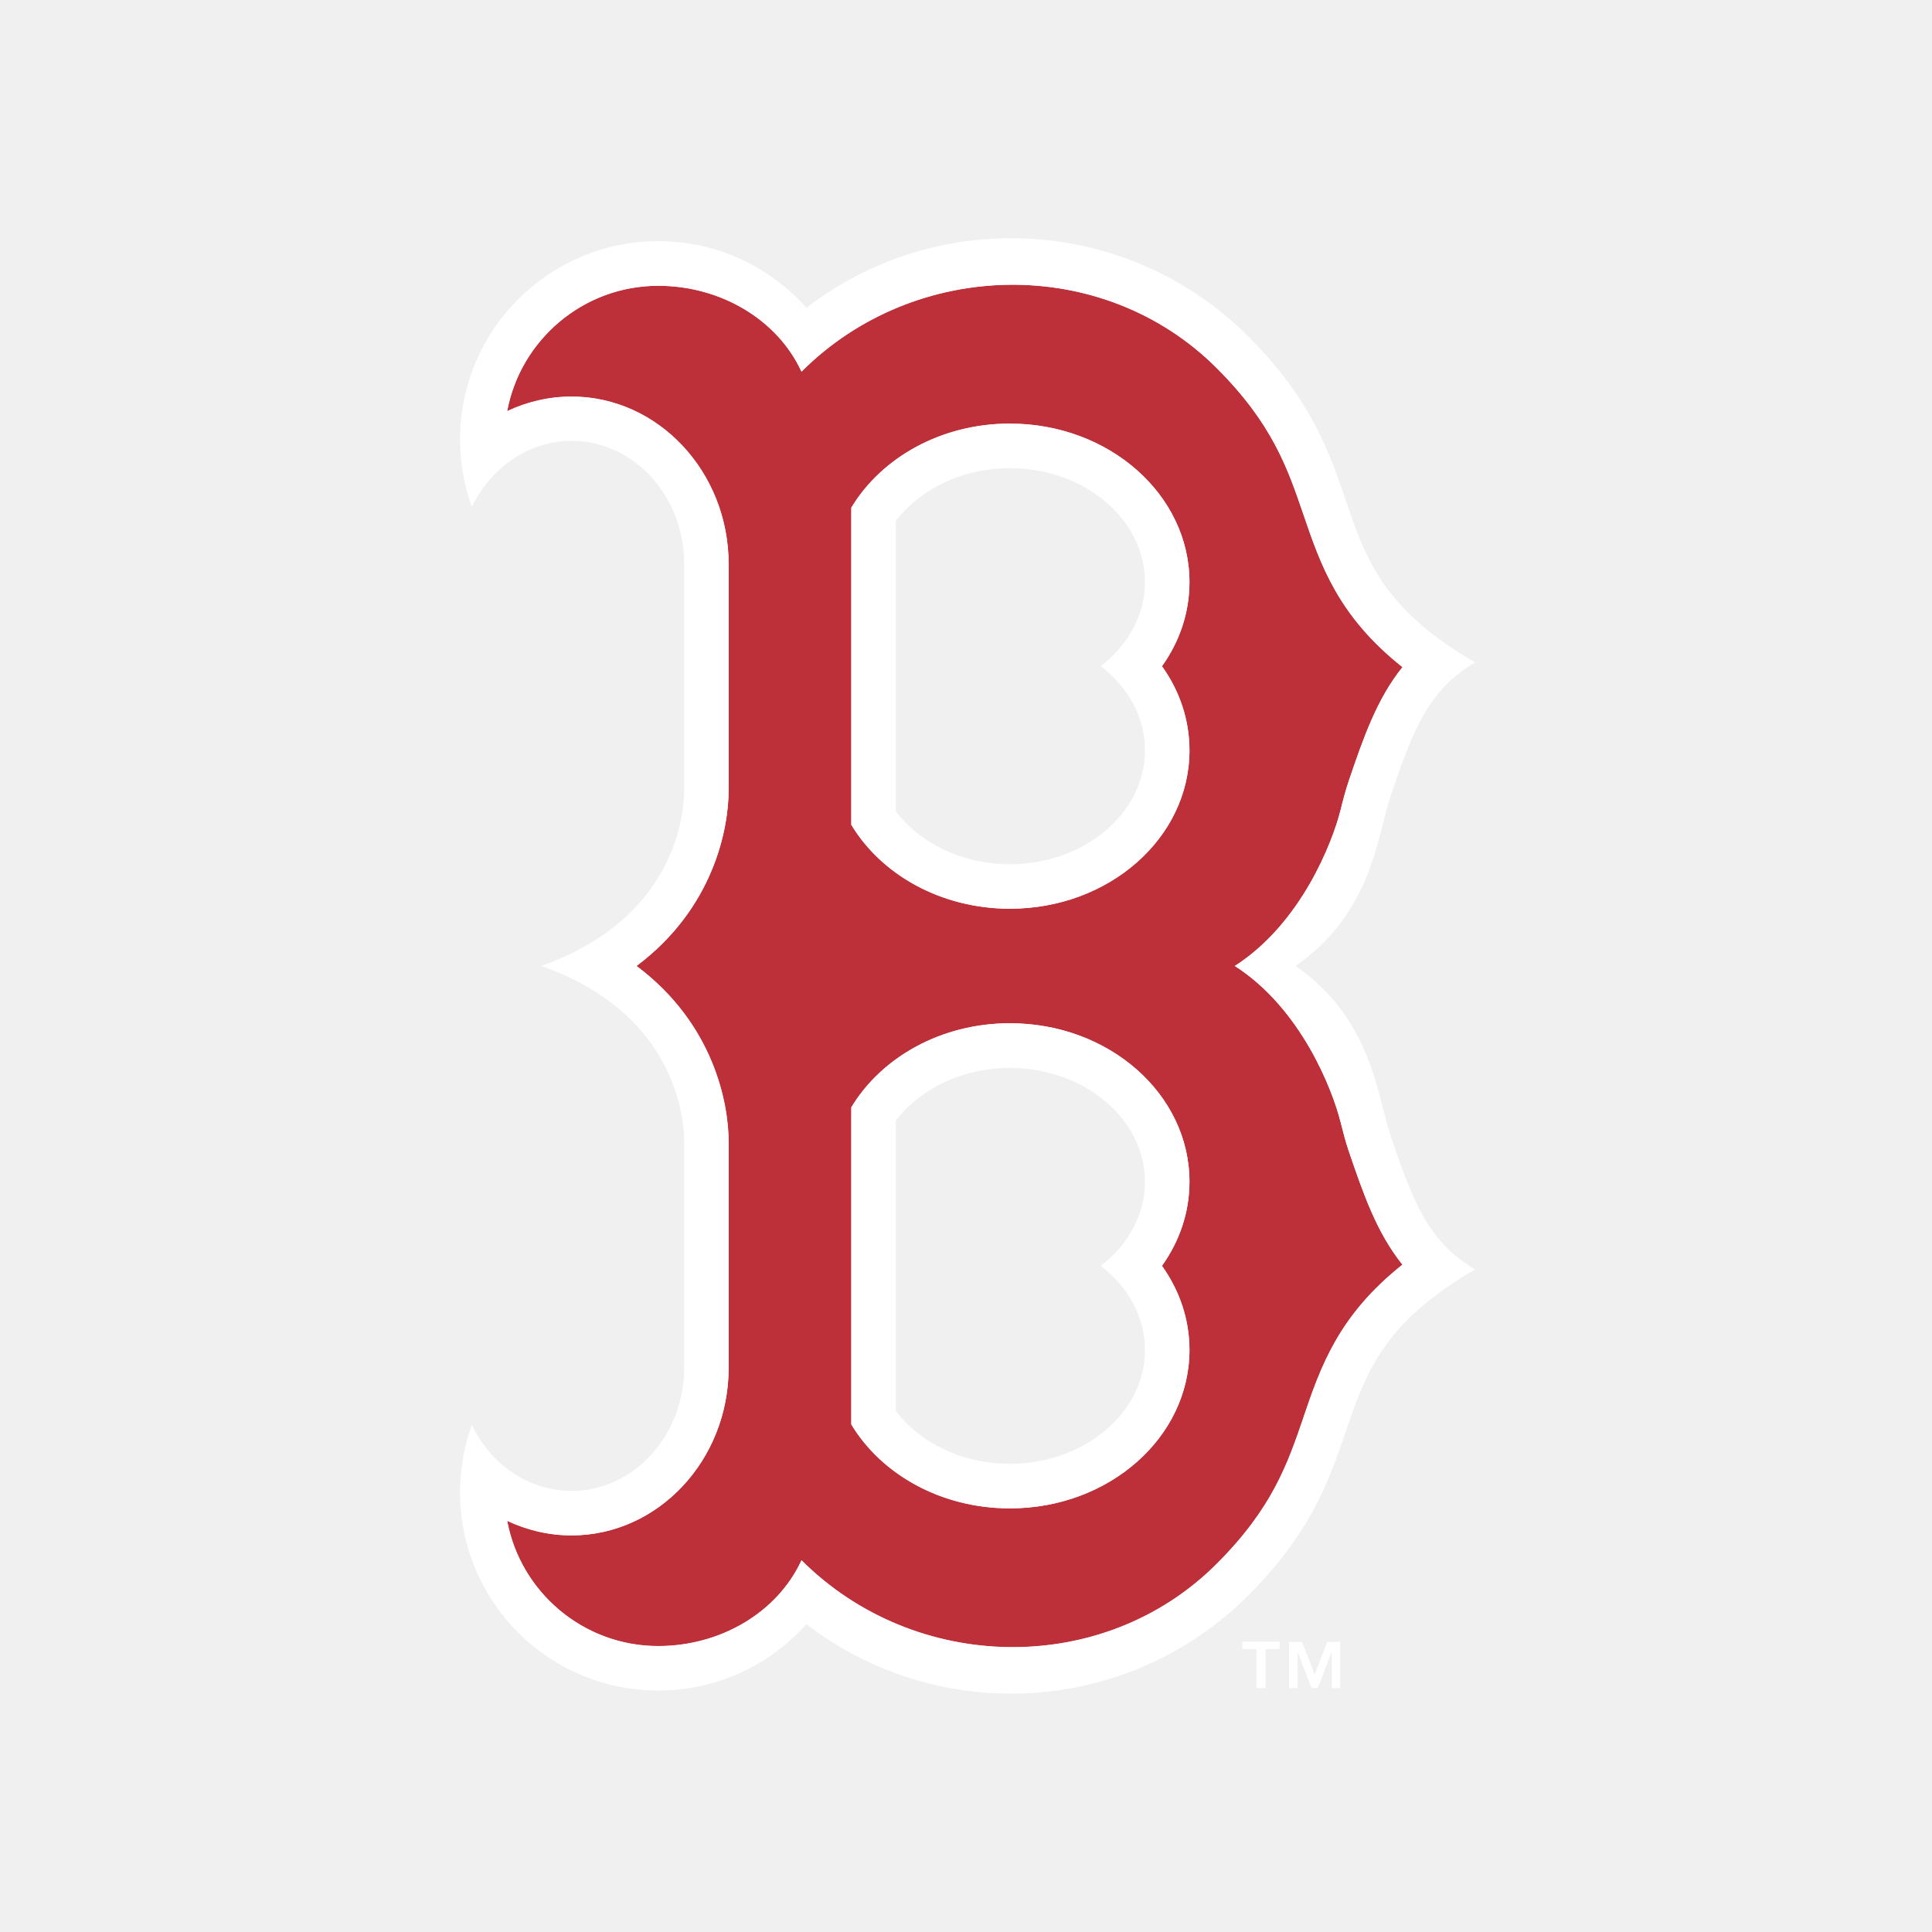
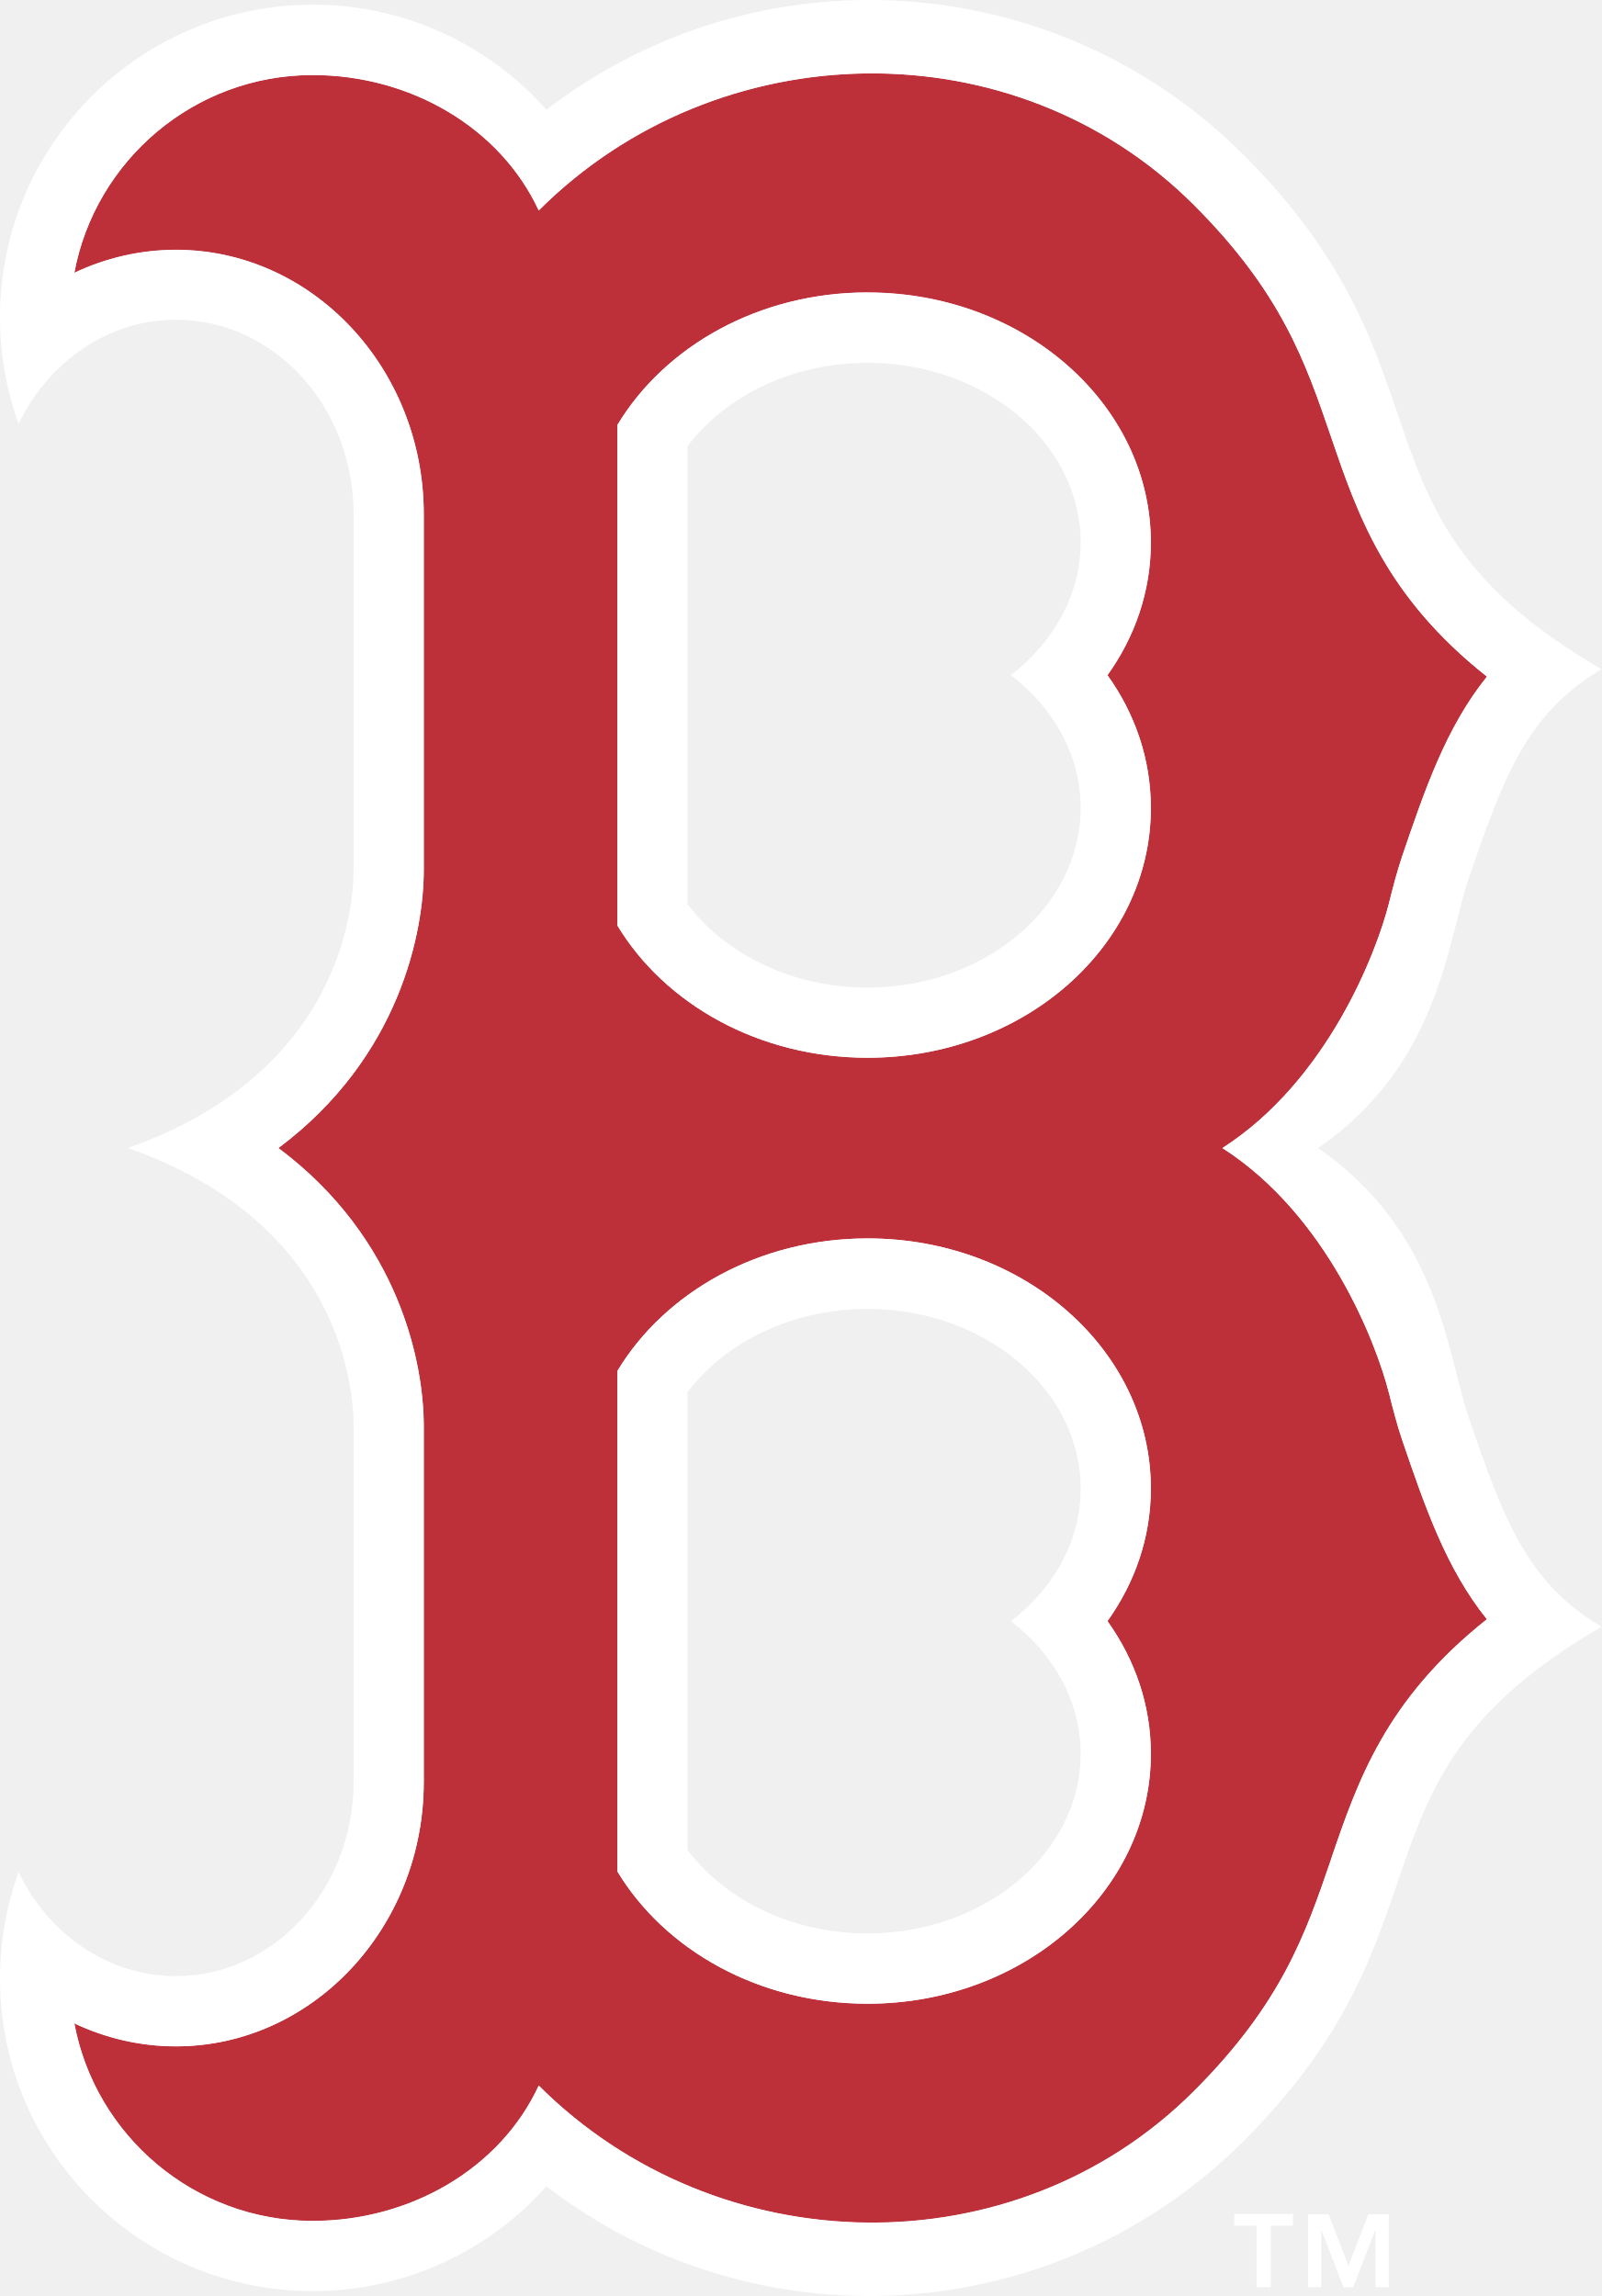
- <svg xmlns="http://www.w3.org/2000/svg" viewBox="0 0 300 300">
+ <svg xmlns="http://www.w3.org/2000/svg" viewBox="71.44 36.99 157.61 226.0">
  <path fill="#bd3039" d="M208.12 174.08c-1.21-4.8-6.03-17.45-16.37-24.09 10.34-6.64 15.16-19.26 16.38-24.06.41-1.65.81-3.17 1.3-4.64 2.25-6.64 4.34-12.69 8.35-17.7-9.97-7.9-12.71-15.89-15.36-23.67-2.48-7.26-4.82-14.1-13.48-22.78-17.62-17.61-46.85-17.03-64.47.56-3.79-8.17-12.65-13.33-22.26-13.33-11.65 0-21.4 8.41-23.45 19.46 3.05-1.44 6.45-2.26 9.99-2.26 13.44 0 24.4 11.67 24.4 26.04v34.99c0 6.08-2.33 18.41-14.31 27.38 11.98 8.97 14.31 21.29 14.31 27.39v35c0 14.35-10.95 26.04-24.4 26.04-3.54 0-6.94-.83-9.99-2.27 2.06 11.05 11.8 19.45 23.45 19.45 9.61 0 18.46-5.14 22.25-13.32 17.62 17.6 46.85 18.18 64.47.55 8.66-8.66 11-15.51 13.48-22.75 2.65-7.79 5.39-15.78 15.36-23.7-4.01-4.99-6.09-11.05-8.35-17.68-.49-1.46-.89-3-1.3-4.63m-23.42 35.56c0 13.58-12.48 24.6-27.88 24.6-10.68 0-19.95-5.27-24.63-13.04v-49.23c4.68-7.76 13.95-13.06 24.63-13.06 15.4 0 27.88 11.01 27.88 24.61 0 4.8-1.56 9.26-4.27 13.06 2.71 3.8 4.27 8.27 4.27 13.06m0-93.1c0 13.59-12.48 24.58-27.88 24.58-10.68 0-19.95-5.27-24.63-13.03V78.83c4.68-7.77 13.95-13.06 24.63-13.06 15.4 0 27.88 11.03 27.88 24.61 0 4.8-1.56 9.27-4.27 13.06 2.71 3.78 4.27 8.27 4.27 13.07" />
  <path fill="#fff" d="M192.91 254.92h5.78v1.15h-2.19v6.06h-1.4v-6.06h-2.19Zm13.19.02h2.01v7.19h-1.3v-5.6h-.04l-2.15 5.6h-.97l-2.15-5.6h-.03v5.6h-1.3v-7.19h2.02l1.96 5.08Zm22.95-57.82c-26.15 15.15-13.53 28.92-35.22 50.62-18.74 18.71-48.18 20.21-68.61 4.45-5.64 6.33-13.87 10.32-23 10.32-17 0-30.78-13.77-30.78-30.77 0-3.65.64-7.21 1.83-10.47 2.94 6.1 8.77 10.23 15.49 10.23 9.66 0 17.48-8.59 17.48-19.13v-35c0-3.67-1.23-19.99-22.2-27.38 20.96-7.41 22.2-23.73 22.2-27.38V87.6c0-10.57-7.81-19.14-17.48-19.14-6.72 0-12.55 4.17-15.49 10.25a30.6 30.6 0 0 1-1.83-10.49c0-16.97 13.78-30.77 30.78-30.77 9.14 0 17.36 3.99 23 10.35 20.43-15.77 49.87-14.29 68.61 4.44 21.69 21.69 9.06 35.47 35.22 50.62-7.35 4.36-9.64 10.57-13.09 20.66-2.12 6.22-2.84 18.21-14.8 26.48 11.96 8.27 12.69 20.25 14.8 26.45 3.45 10.1 5.75 16.32 13.09 20.67m-26.65 22.96c2.65-7.79 5.39-15.78 15.37-23.7-4.01-4.99-6.08-11.04-8.35-17.68-.49-1.45-.89-3-1.3-4.64-1.22-4.79-6.04-17.44-16.38-24.06 10.35-6.65 15.16-19.27 16.38-24.07.41-1.66.81-3.17 1.3-4.64 2.27-6.64 4.33-12.7 8.35-17.7-9.98-7.91-12.72-15.9-15.37-23.67-2.48-7.24-4.81-14.1-13.48-22.76-17.64-17.63-46.85-17.08-64.47.55-3.79-8.18-12.64-13.33-22.25-13.33-11.65 0-21.39 8.42-23.45 19.48a23.26 23.26 0 0 1 9.99-2.27c13.45 0 24.4 11.67 24.4 26.04v35c0 6.07-2.33 18.42-14.31 27.38 11.98 8.95 14.31 21.28 14.31 27.38v35.01c0 14.35-10.96 26.02-24.4 26.02-3.54 0-6.94-.82-9.99-2.26 2.05 11.05 11.8 19.45 23.45 19.45 9.61 0 18.47-5.14 22.26-13.32 17.62 17.59 46.84 18.19 64.47.55 8.67-8.65 11-15.52 13.48-22.75ZM156.82 65.79c15.4 0 27.88 11.03 27.88 24.61 0 4.81-1.56 9.27-4.27 13.06 2.71 3.78 4.27 8.26 4.27 13.07 0 13.59-12.48 24.58-27.88 24.58-10.68 0-19.95-5.27-24.63-13.03V78.84c4.68-7.78 13.95-13.06 24.63-13.06Zm20.97 50.72c0-5.17-2.65-9.82-6.86-13.07 4.21-3.26 6.86-7.91 6.86-13.06 0-9.75-9.41-17.68-20.97-17.68-7.44 0-13.99 3.28-17.72 8.21v45.08c3.73 4.92 10.28 8.21 17.72 8.21 11.56 0 20.97-7.94 20.97-17.68Zm6.91 66.99c0 4.81-1.56 9.26-4.27 13.06 2.71 3.79 4.27 8.27 4.27 13.06 0 13.58-12.48 24.6-27.88 24.6-10.68 0-19.95-5.27-24.63-13.03v-49.24c4.68-7.78 13.95-13.06 24.63-13.06 15.4 0 27.88 11 27.88 24.61m-6.91 26.125c-.002-5.158-2.651-9.836-6.86-13.055 4.21-3.25 6.86-7.91 6.86-13.06 0-9.75-9.41-17.68-20.97-17.68-7.44 0-13.99 3.27-17.72 8.19v45.06c3.73 4.95 10.28 8.22 17.72 8.22 11.558 0 20.967-7.927 20.97-17.675" />
</svg>
